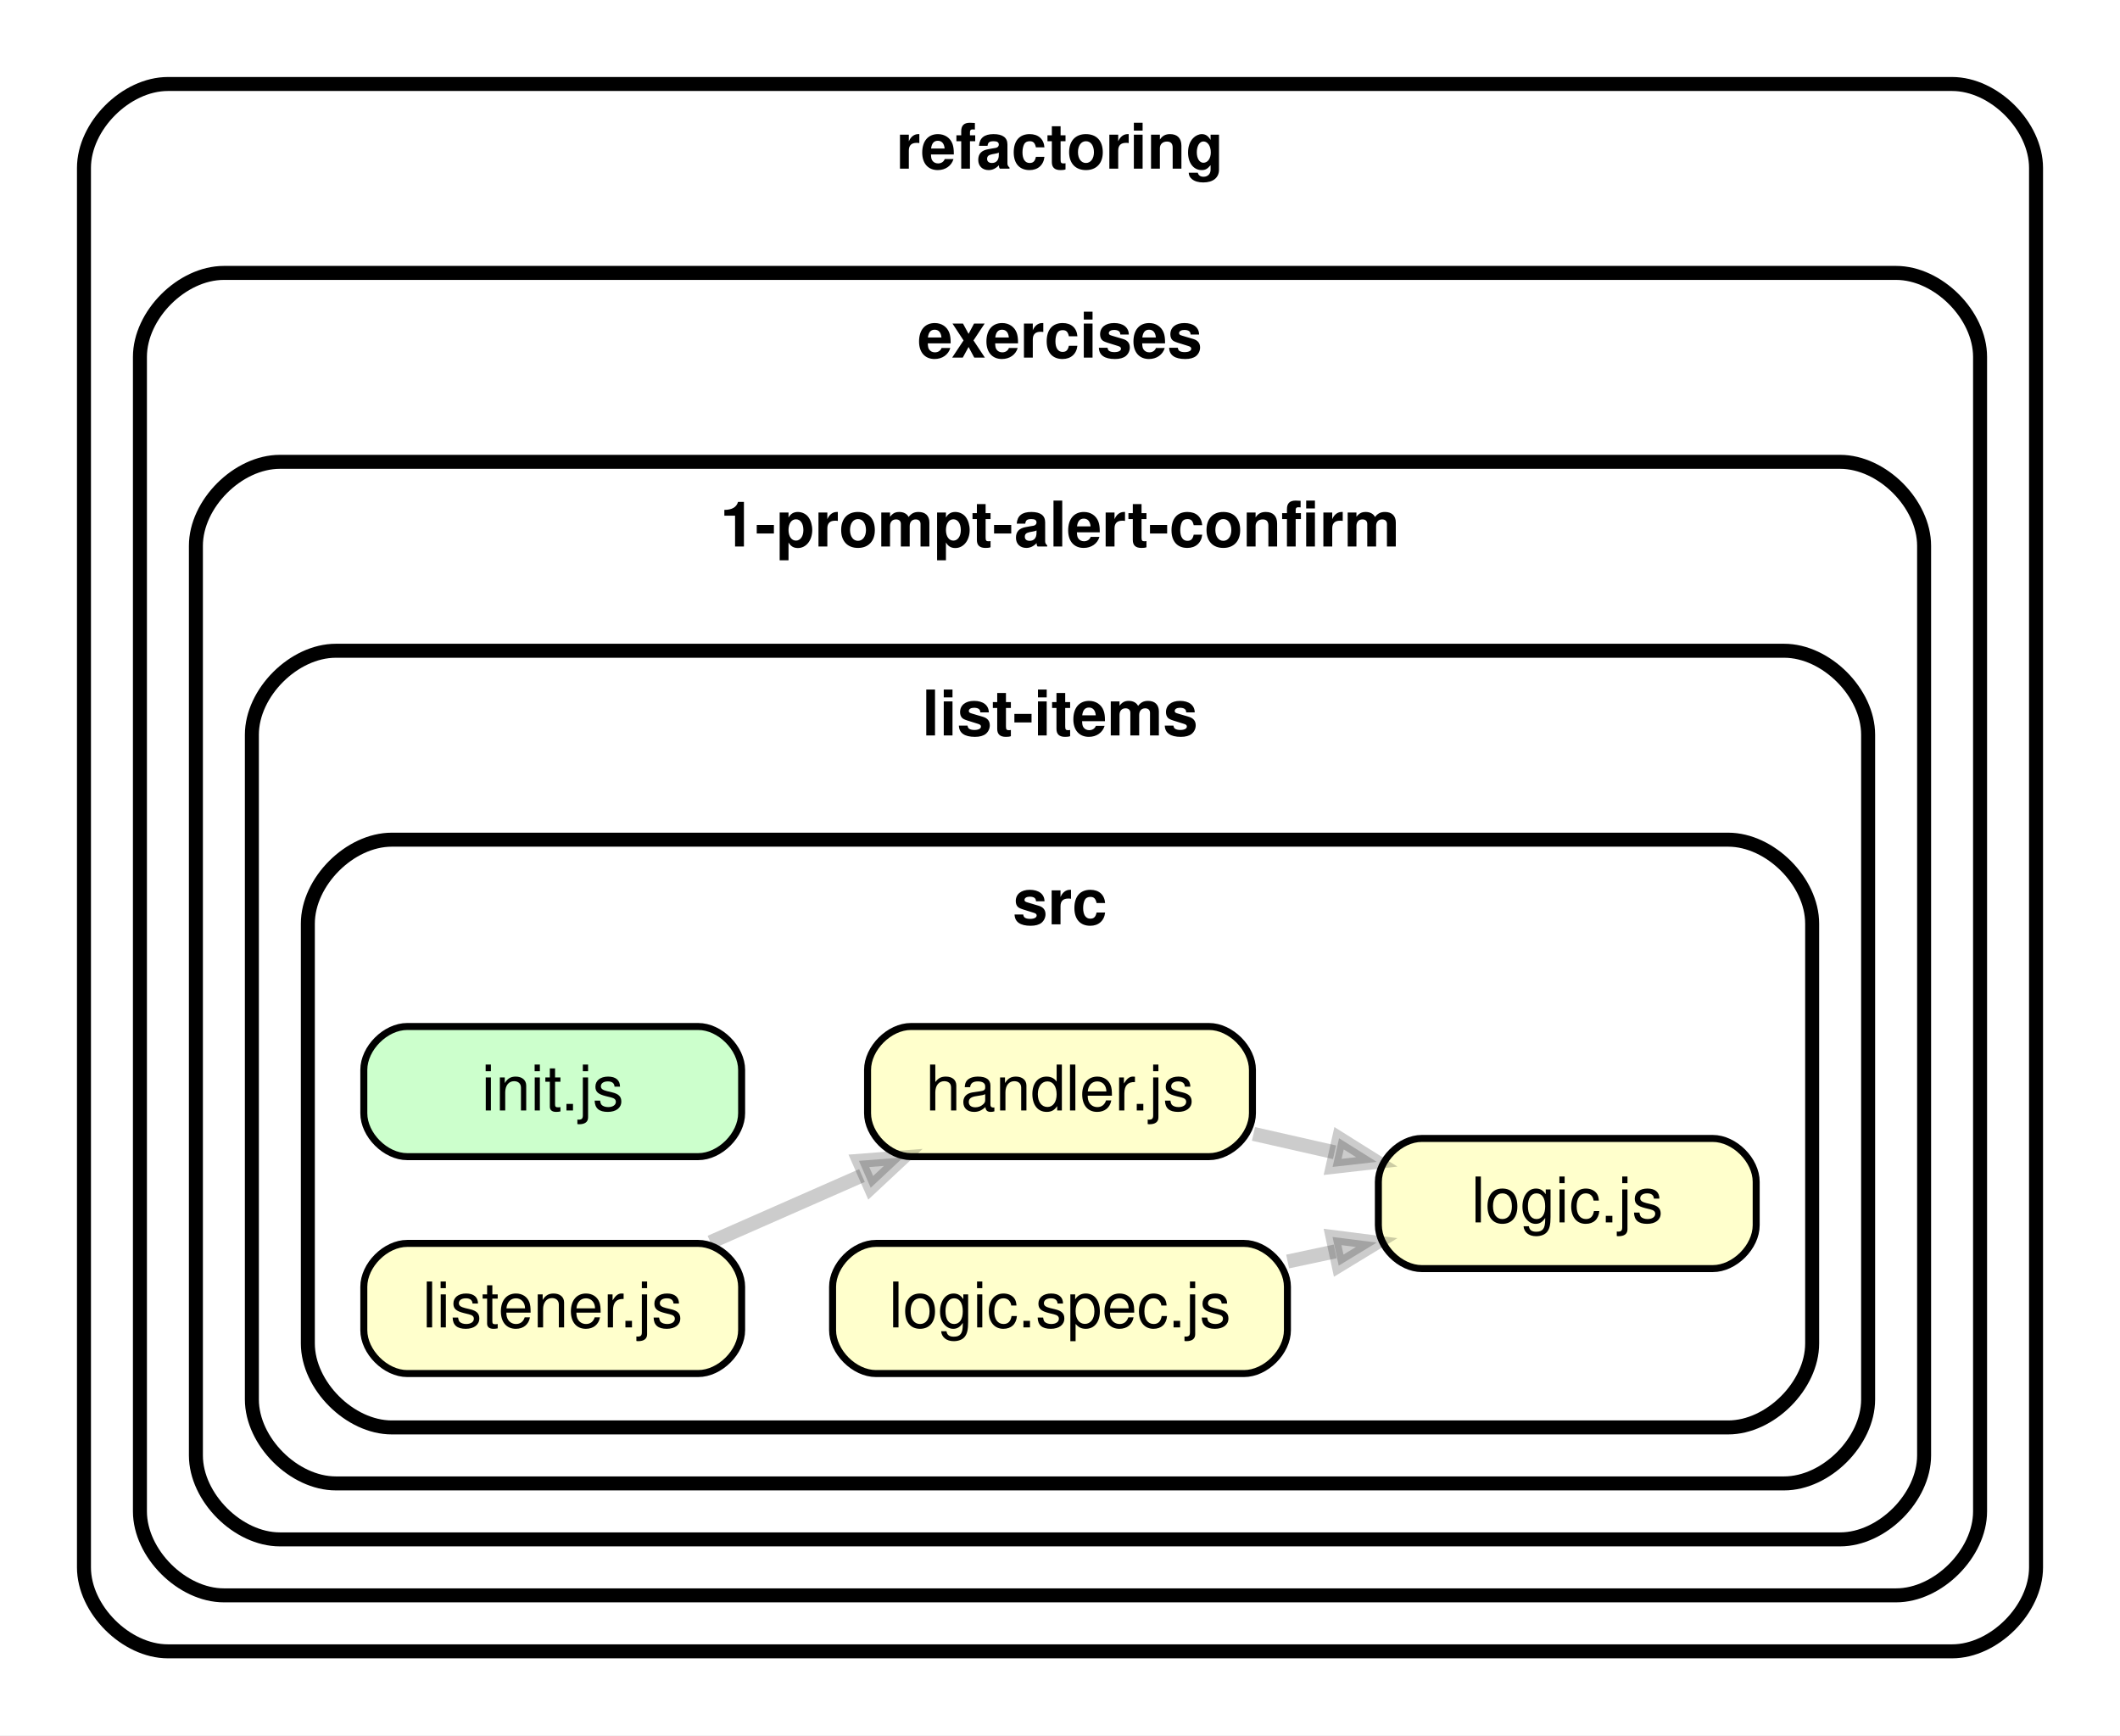
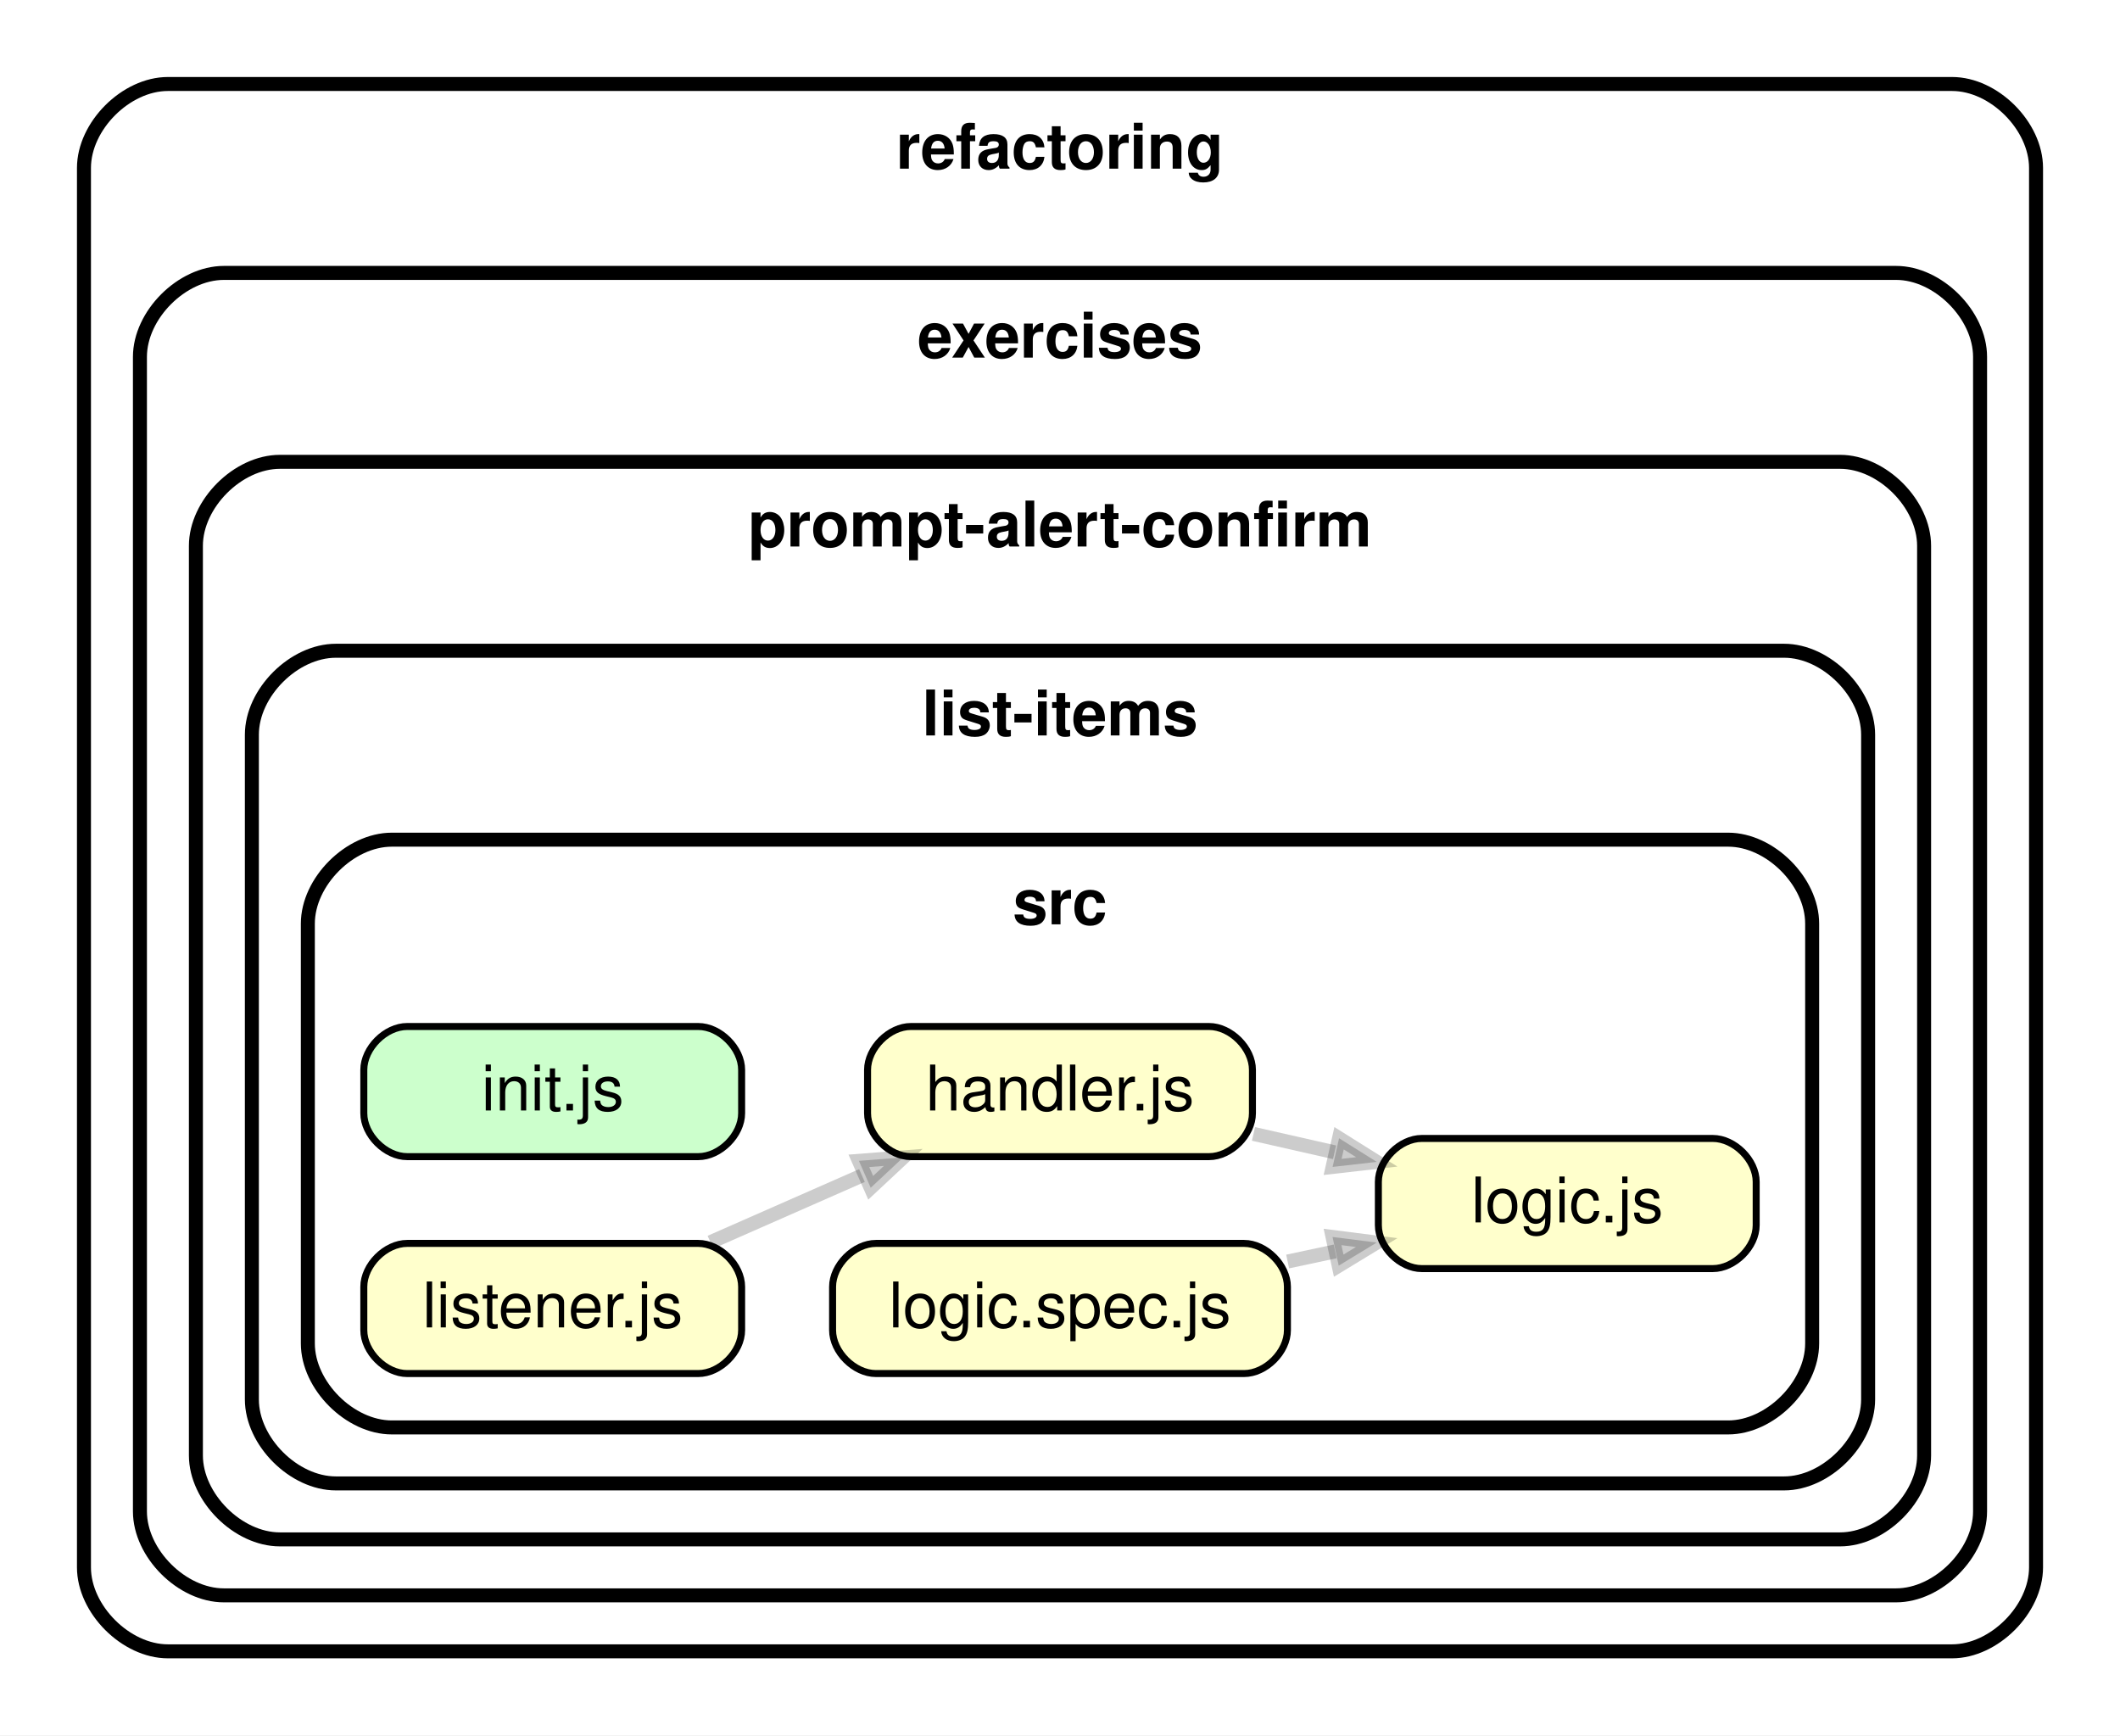
<svg xmlns="http://www.w3.org/2000/svg" xmlns:xlink="http://www.w3.org/1999/xlink" width="303pt" height="248pt" viewBox="0.00 0.00 303.01 248.00">
  <g id="graph0" class="graph" transform="scale(1 1) rotate(0) translate(4 244)">
    <polygon fill="white" stroke="transparent" points="-4,4 -4,-244 299.01,-244 299.01,4 -4,4" />
    <g id="clust1" class="cluster">
      <path fill="#ffffff" stroke="black" stroke-width="2" d="M20,-8C20,-8 275.01,-8 275.01,-8 281.01,-8 287.01,-14 287.01,-20 287.01,-20 287.01,-220 287.01,-220 287.01,-226 281.01,-232 275.01,-232 275.01,-232 20,-232 20,-232 14,-232 8,-226 8,-220 8,-220 8,-20 8,-20 8,-14 14,-8 20,-8" />
      <text text-anchor="middle" x="147.5" y="-219.9" font-family="Helvetica,sans-Serif" font-weight="bold" font-size="9.00">refactoring</text>
    </g>
    <g id="clust2" class="cluster">
      <path fill="#ffffff" stroke="black" stroke-width="2" d="M28,-16C28,-16 267.01,-16 267.01,-16 273.01,-16 279.01,-22 279.01,-28 279.01,-28 279.01,-193 279.01,-193 279.01,-199 273.01,-205 267.01,-205 267.01,-205 28,-205 28,-205 22,-205 16,-199 16,-193 16,-193 16,-28 16,-28 16,-22 22,-16 28,-16" />
      <text text-anchor="middle" x="147.5" y="-192.9" font-family="Helvetica,sans-Serif" font-weight="bold" font-size="9.00">exercises</text>
    </g>
    <g id="clust3" class="cluster">
      <path fill="#ffffff" stroke="black" stroke-width="2" d="M36,-24C36,-24 259.01,-24 259.01,-24 265.01,-24 271.01,-30 271.01,-36 271.01,-36 271.01,-166 271.01,-166 271.01,-172 265.01,-178 259.01,-178 259.01,-178 36,-178 36,-178 30,-178 24,-172 24,-166 24,-166 24,-36 24,-36 24,-30 30,-24 36,-24" />
-       <text text-anchor="middle" x="147.5" y="-165.9" font-family="Helvetica,sans-Serif" font-weight="bold" font-size="9.00">1-prompt-alert-confirm</text>
+       <text text-anchor="middle" x="147.5" y="-165.9" font-family="Helvetica,sans-Serif" font-weight="bold" font-size="9.00">prompt-alert-confirm</text>
    </g>
    <g id="clust4" class="cluster">
      <path fill="#ffffff" stroke="black" stroke-width="2" d="M44,-32C44,-32 251.01,-32 251.01,-32 257.01,-32 263.01,-38 263.01,-44 263.01,-44 263.01,-139 263.01,-139 263.01,-145 257.01,-151 251.01,-151 251.01,-151 44,-151 44,-151 38,-151 32,-145 32,-139 32,-139 32,-44 32,-44 32,-38 38,-32 44,-32" />
      <text text-anchor="middle" x="147.5" y="-138.9" font-family="Helvetica,sans-Serif" font-weight="bold" font-size="9.00">list-items</text>
    </g>
    <g id="clust5" class="cluster">
      <path fill="#ffffff" stroke="black" stroke-width="2" d="M52,-40C52,-40 243.01,-40 243.01,-40 249.01,-40 255.01,-46 255.01,-52 255.01,-52 255.01,-112 255.01,-112 255.01,-118 249.01,-124 243.01,-124 243.01,-124 52,-124 52,-124 46,-124 40,-118 40,-112 40,-112 40,-52 40,-52 40,-46 46,-40 52,-40" />
      <text text-anchor="middle" x="147.5" y="-111.9" font-family="Helvetica,sans-Serif" font-weight="bold" font-size="9.00">src</text>
    </g>
    <g id="node1" class="node">
      <g id="a_node1">
-         <a xlink:href="refactoring/exercises/1-prompt-alert-confirm/list-items/src/handler.js" xlink:title="handler.js">
+         <a xlink:href="refactoring/exercises/prompt-alert-confirm/list-items/src/handler.js" xlink:title="handler.js">
          <path fill="#ffffcc" stroke="black" d="M168.81,-97.3C168.81,-97.3 126.2,-97.3 126.2,-97.3 123.1,-97.3 120,-94.2 120,-91.1 120,-91.1 120,-84.9 120,-84.9 120,-81.8 123.1,-78.7 126.2,-78.7 126.2,-78.7 168.81,-78.7 168.81,-78.7 171.91,-78.7 175.01,-81.8 175.01,-84.9 175.01,-84.9 175.01,-91.1 175.01,-91.1 175.01,-94.2 171.91,-97.3 168.81,-97.3" />
          <text text-anchor="middle" x="147.5" y="-85.3" font-family="Helvetica,sans-Serif" font-size="9.00">handler.js</text>
        </a>
      </g>
    </g>
    <g id="node2" class="node">
      <g id="a_node2">
-         <a xlink:href="refactoring/exercises/1-prompt-alert-confirm/list-items/src/logic.js" xlink:title="logic.js">
+         <a xlink:href="refactoring/exercises/prompt-alert-confirm/list-items/src/logic.js" xlink:title="logic.js">
          <path fill="#ffffcc" stroke="black" d="M240.81,-81.3C240.81,-81.3 199.21,-81.3 199.21,-81.3 196.11,-81.3 193.01,-78.2 193.01,-75.1 193.01,-75.1 193.01,-68.9 193.01,-68.9 193.01,-65.8 196.11,-62.7 199.21,-62.7 199.21,-62.7 240.81,-62.7 240.81,-62.7 243.91,-62.7 247.01,-65.8 247.01,-68.9 247.01,-68.9 247.01,-75.1 247.01,-75.1 247.01,-78.2 243.91,-81.3 240.81,-81.3" />
          <text text-anchor="middle" x="220.01" y="-69.3" font-family="Helvetica,sans-Serif" font-size="9.00">logic.js</text>
        </a>
      </g>
    </g>
    <g id="edge1" class="edge">
      <path fill="none" stroke="#000000" stroke-width="2" stroke-opacity="0.2" d="M175.16,-81.95C178.94,-81.09 182.87,-80.2 186.75,-79.32" />
      <polygon fill="#000000" fill-opacity="0.2" stroke="#000000" stroke-width="2" stroke-opacity="0.2" points="187.39,-81.33 192.78,-77.95 186.47,-77.23 187.39,-81.33" />
    </g>
    <g id="node3" class="node">
      <g id="a_node3">
-         <a xlink:href="refactoring/exercises/1-prompt-alert-confirm/list-items/src/init.js" xlink:title="init.js">
+         <a xlink:href="refactoring/exercises/prompt-alert-confirm/list-items/src/init.js" xlink:title="init.js">
          <path fill="#ccffcc" stroke="black" d="M95.8,-97.3C95.8,-97.3 54.2,-97.3 54.2,-97.3 51.1,-97.3 48,-94.2 48,-91.1 48,-91.1 48,-84.9 48,-84.9 48,-81.8 51.1,-78.7 54.2,-78.7 54.2,-78.7 95.8,-78.7 95.8,-78.7 98.9,-78.7 102,-81.8 102,-84.9 102,-84.9 102,-91.1 102,-91.1 102,-94.2 98.9,-97.3 95.8,-97.3" />
          <text text-anchor="middle" x="75" y="-85.3" font-family="Helvetica,sans-Serif" font-size="9.00">init.js</text>
        </a>
      </g>
    </g>
    <g id="node4" class="node">
      <g id="a_node4">
-         <a xlink:href="refactoring/exercises/1-prompt-alert-confirm/list-items/src/listener.js" xlink:title="listener.js">
+         <a xlink:href="refactoring/exercises/prompt-alert-confirm/list-items/src/listener.js" xlink:title="listener.js">
          <path fill="#ffffcc" stroke="black" d="M95.8,-66.3C95.8,-66.3 54.2,-66.3 54.2,-66.3 51.1,-66.3 48,-63.2 48,-60.1 48,-60.1 48,-53.9 48,-53.9 48,-50.8 51.1,-47.7 54.2,-47.7 54.2,-47.7 95.8,-47.7 95.8,-47.7 98.9,-47.7 102,-50.8 102,-53.9 102,-53.9 102,-60.1 102,-60.1 102,-63.2 98.9,-66.3 95.8,-66.3" />
          <text text-anchor="middle" x="75" y="-54.3" font-family="Helvetica,sans-Serif" font-size="9.00">listener.js</text>
        </a>
      </g>
    </g>
    <g id="edge2" class="edge">
      <path fill="none" stroke="#000000" stroke-width="2" stroke-opacity="0.2" d="M97.54,-66.47C104.37,-69.47 112.02,-72.84 119.2,-76" />
      <polygon fill="#000000" fill-opacity="0.2" stroke="#000000" stroke-width="2" stroke-opacity="0.2" points="118.76,-78.1 125.1,-78.59 120.45,-74.25 118.76,-78.1" />
    </g>
    <g id="node5" class="node">
      <g id="a_node5">
-         <a xlink:href="refactoring/exercises/1-prompt-alert-confirm/list-items/src/logic.spec.js" xlink:title="logic.spec.js">
+         <a xlink:href="refactoring/exercises/prompt-alert-confirm/list-items/src/logic.spec.js" xlink:title="logic.spec.js">
          <path fill="#ffffcc" stroke="black" d="M173.81,-66.3C173.81,-66.3 121.2,-66.3 121.2,-66.3 118.1,-66.3 115,-63.2 115,-60.1 115,-60.1 115,-53.9 115,-53.9 115,-50.8 118.1,-47.7 121.2,-47.7 121.2,-47.7 173.81,-47.7 173.81,-47.7 176.91,-47.7 180.01,-50.8 180.01,-53.9 180.01,-53.9 180.01,-60.1 180.01,-60.1 180.01,-63.2 176.91,-66.3 173.81,-66.3" />
          <text text-anchor="middle" x="147.5" y="-54.3" font-family="Helvetica,sans-Serif" font-size="9.00">logic.spec.js</text>
        </a>
      </g>
    </g>
    <g id="edge3" class="edge">
      <path fill="none" stroke="#000000" stroke-width="2" stroke-opacity="0.2" d="M180.04,-63.71C182.3,-64.19 184.58,-64.68 186.84,-65.16" />
      <polygon fill="#000000" fill-opacity="0.2" stroke="#000000" stroke-width="2" stroke-opacity="0.2" points="186.46,-67.22 192.77,-66.42 187.34,-63.12 186.46,-67.22" />
    </g>
  </g>
</svg>
